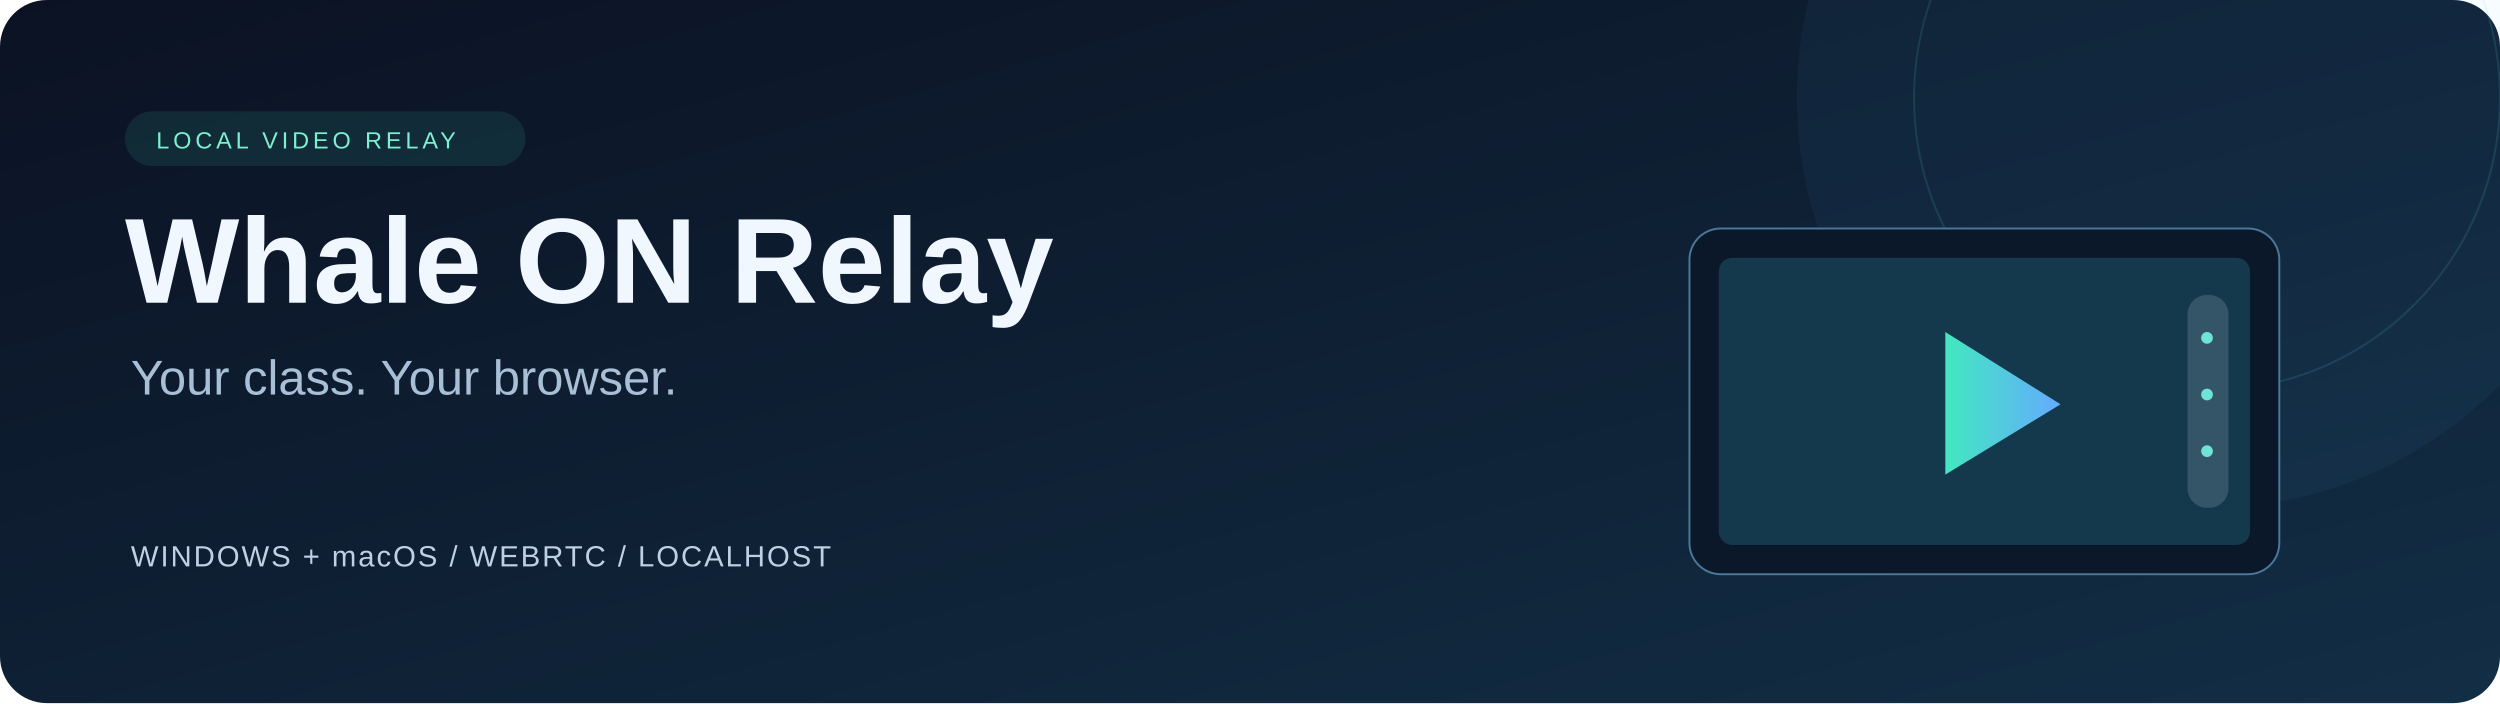
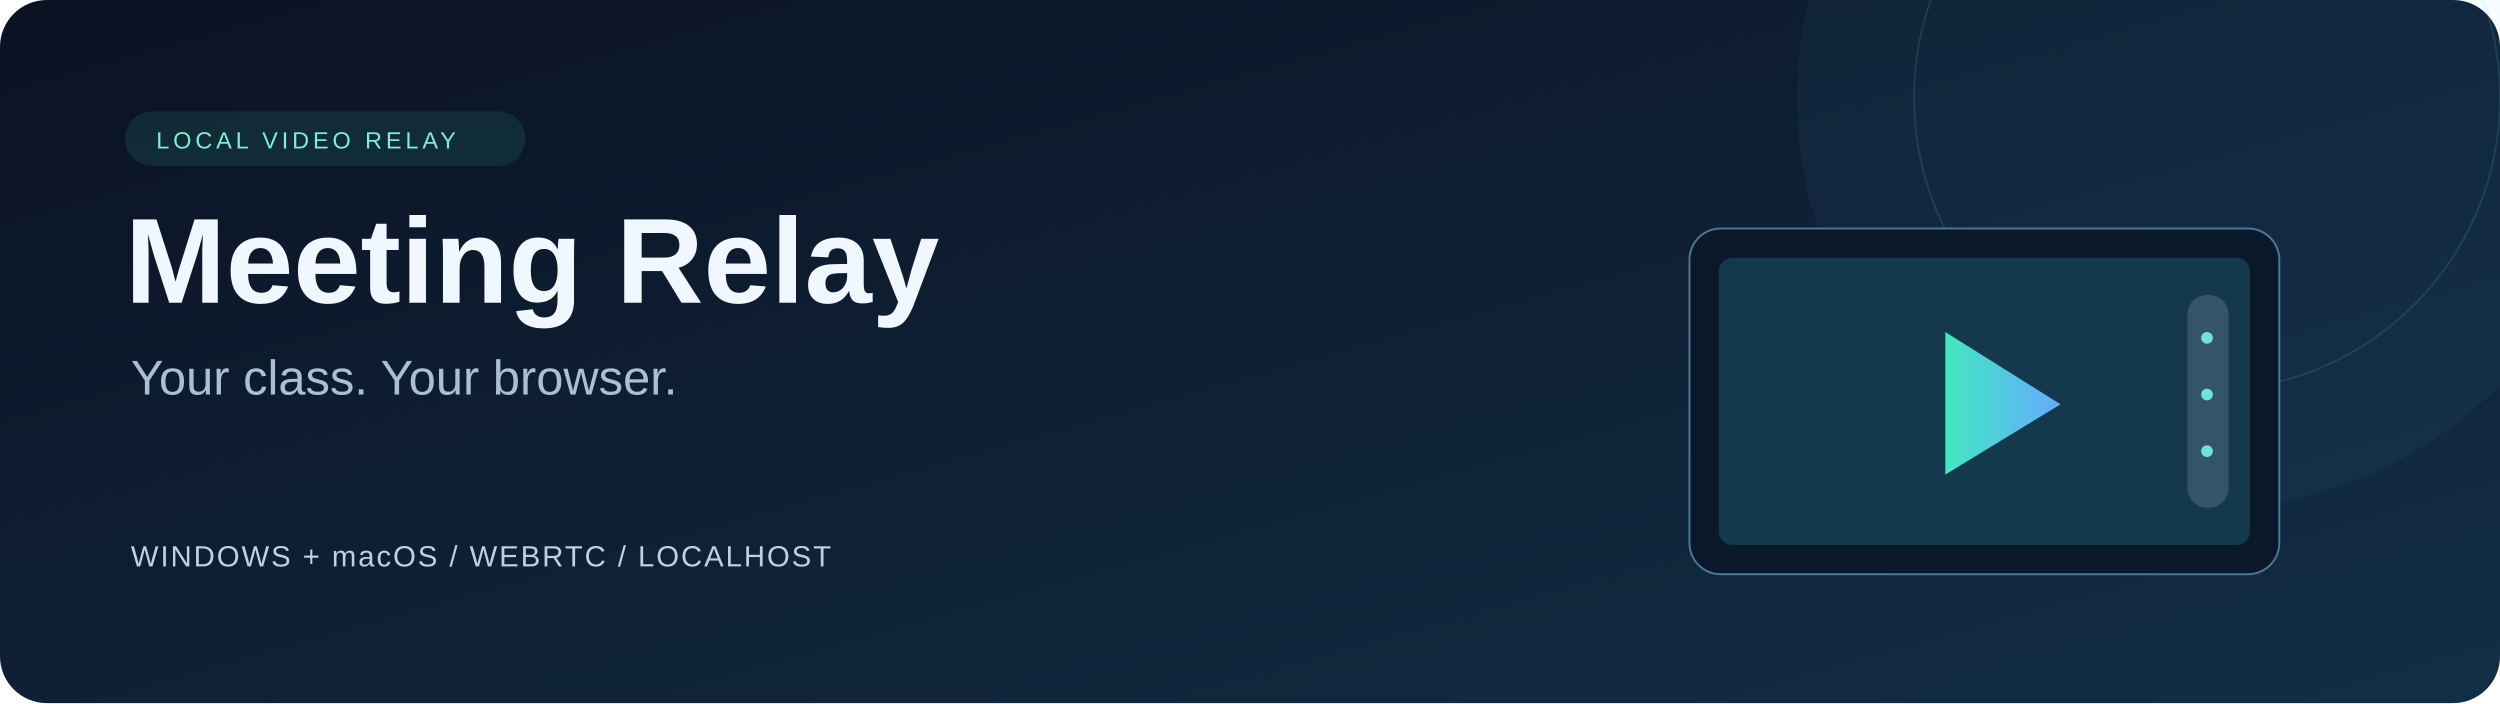
<svg xmlns="http://www.w3.org/2000/svg" width="1280" height="360" viewBox="0 0 1280 360" role="img" aria-labelledby="title desc">
  <defs>
    <linearGradient id="bg" x2="1" y2="1">
      <stop stop-color="#0b1223" />
      <stop offset="1" stop-color="#122e45" />
    </linearGradient>
    <linearGradient id="accent">
      <stop stop-color="#42e8bf" />
      <stop offset="1" stop-color="#64abff" />
    </linearGradient>
  </defs>
  <rect width="1280" height="360" rx="24" fill="url(#bg)" />
  <circle cx="1130" cy="50" r="210" fill="#53b5ff" opacity=".05" />
  <circle cx="1130" cy="50" r="150" fill="none" stroke="#5cd8df" stroke-opacity=".13" />
  <rect x="64" y="57" width="205" height="28" rx="14" fill="#42e8bf" fill-opacity=".1" />
  <text x="80" y="76" fill="#7defd2" font-family="Arial,sans-serif" font-size="12" letter-spacing="2">LOCAL VIDEO RELAY</text>
-   <text x="64" y="155" fill="#f1f7ff" font-family="Arial,sans-serif" font-weight="700" font-size="62">Whale ON Relay</text>
+   <text x="64" y="155" fill="#f1f7ff" font-family="Arial,sans-serif" font-weight="700" font-size="62">Meeting Relay</text>
  <text x="67" y="202" fill="#a8bfd5" font-family="Arial,sans-serif" font-size="25">Your class. Your browser.</text>
  <path d="M65 247 H710" stroke="url(#accent)" stroke-width="2" />
  <text x="67" y="290" fill="#bdd1e4" font-family="Arial,sans-serif" font-size="15" letter-spacing="1">WINDOWS + macOS   /   WEBRTC   /   LOCALHOST</text>
  <rect x="865" y="117" width="302" height="177" rx="16" fill="#0b182a" stroke="#4b7899" />
  <rect x="880" y="132" width="272" height="147" rx="7" fill="#15394c" />
  <path d="M996 170 L996 243 L1055 207 Z" fill="url(#accent)" />
  <rect x="1120" y="151" width="21" height="109" rx="10" fill="#e0f4ff" fill-opacity=".15" />
  <circle cx="1130" cy="173" r="3" fill="#70e4d4" />
  <circle cx="1130" cy="202" r="3" fill="#70e4d4" />
  <circle cx="1130" cy="231" r="3" fill="#70e4d4" />
</svg>
